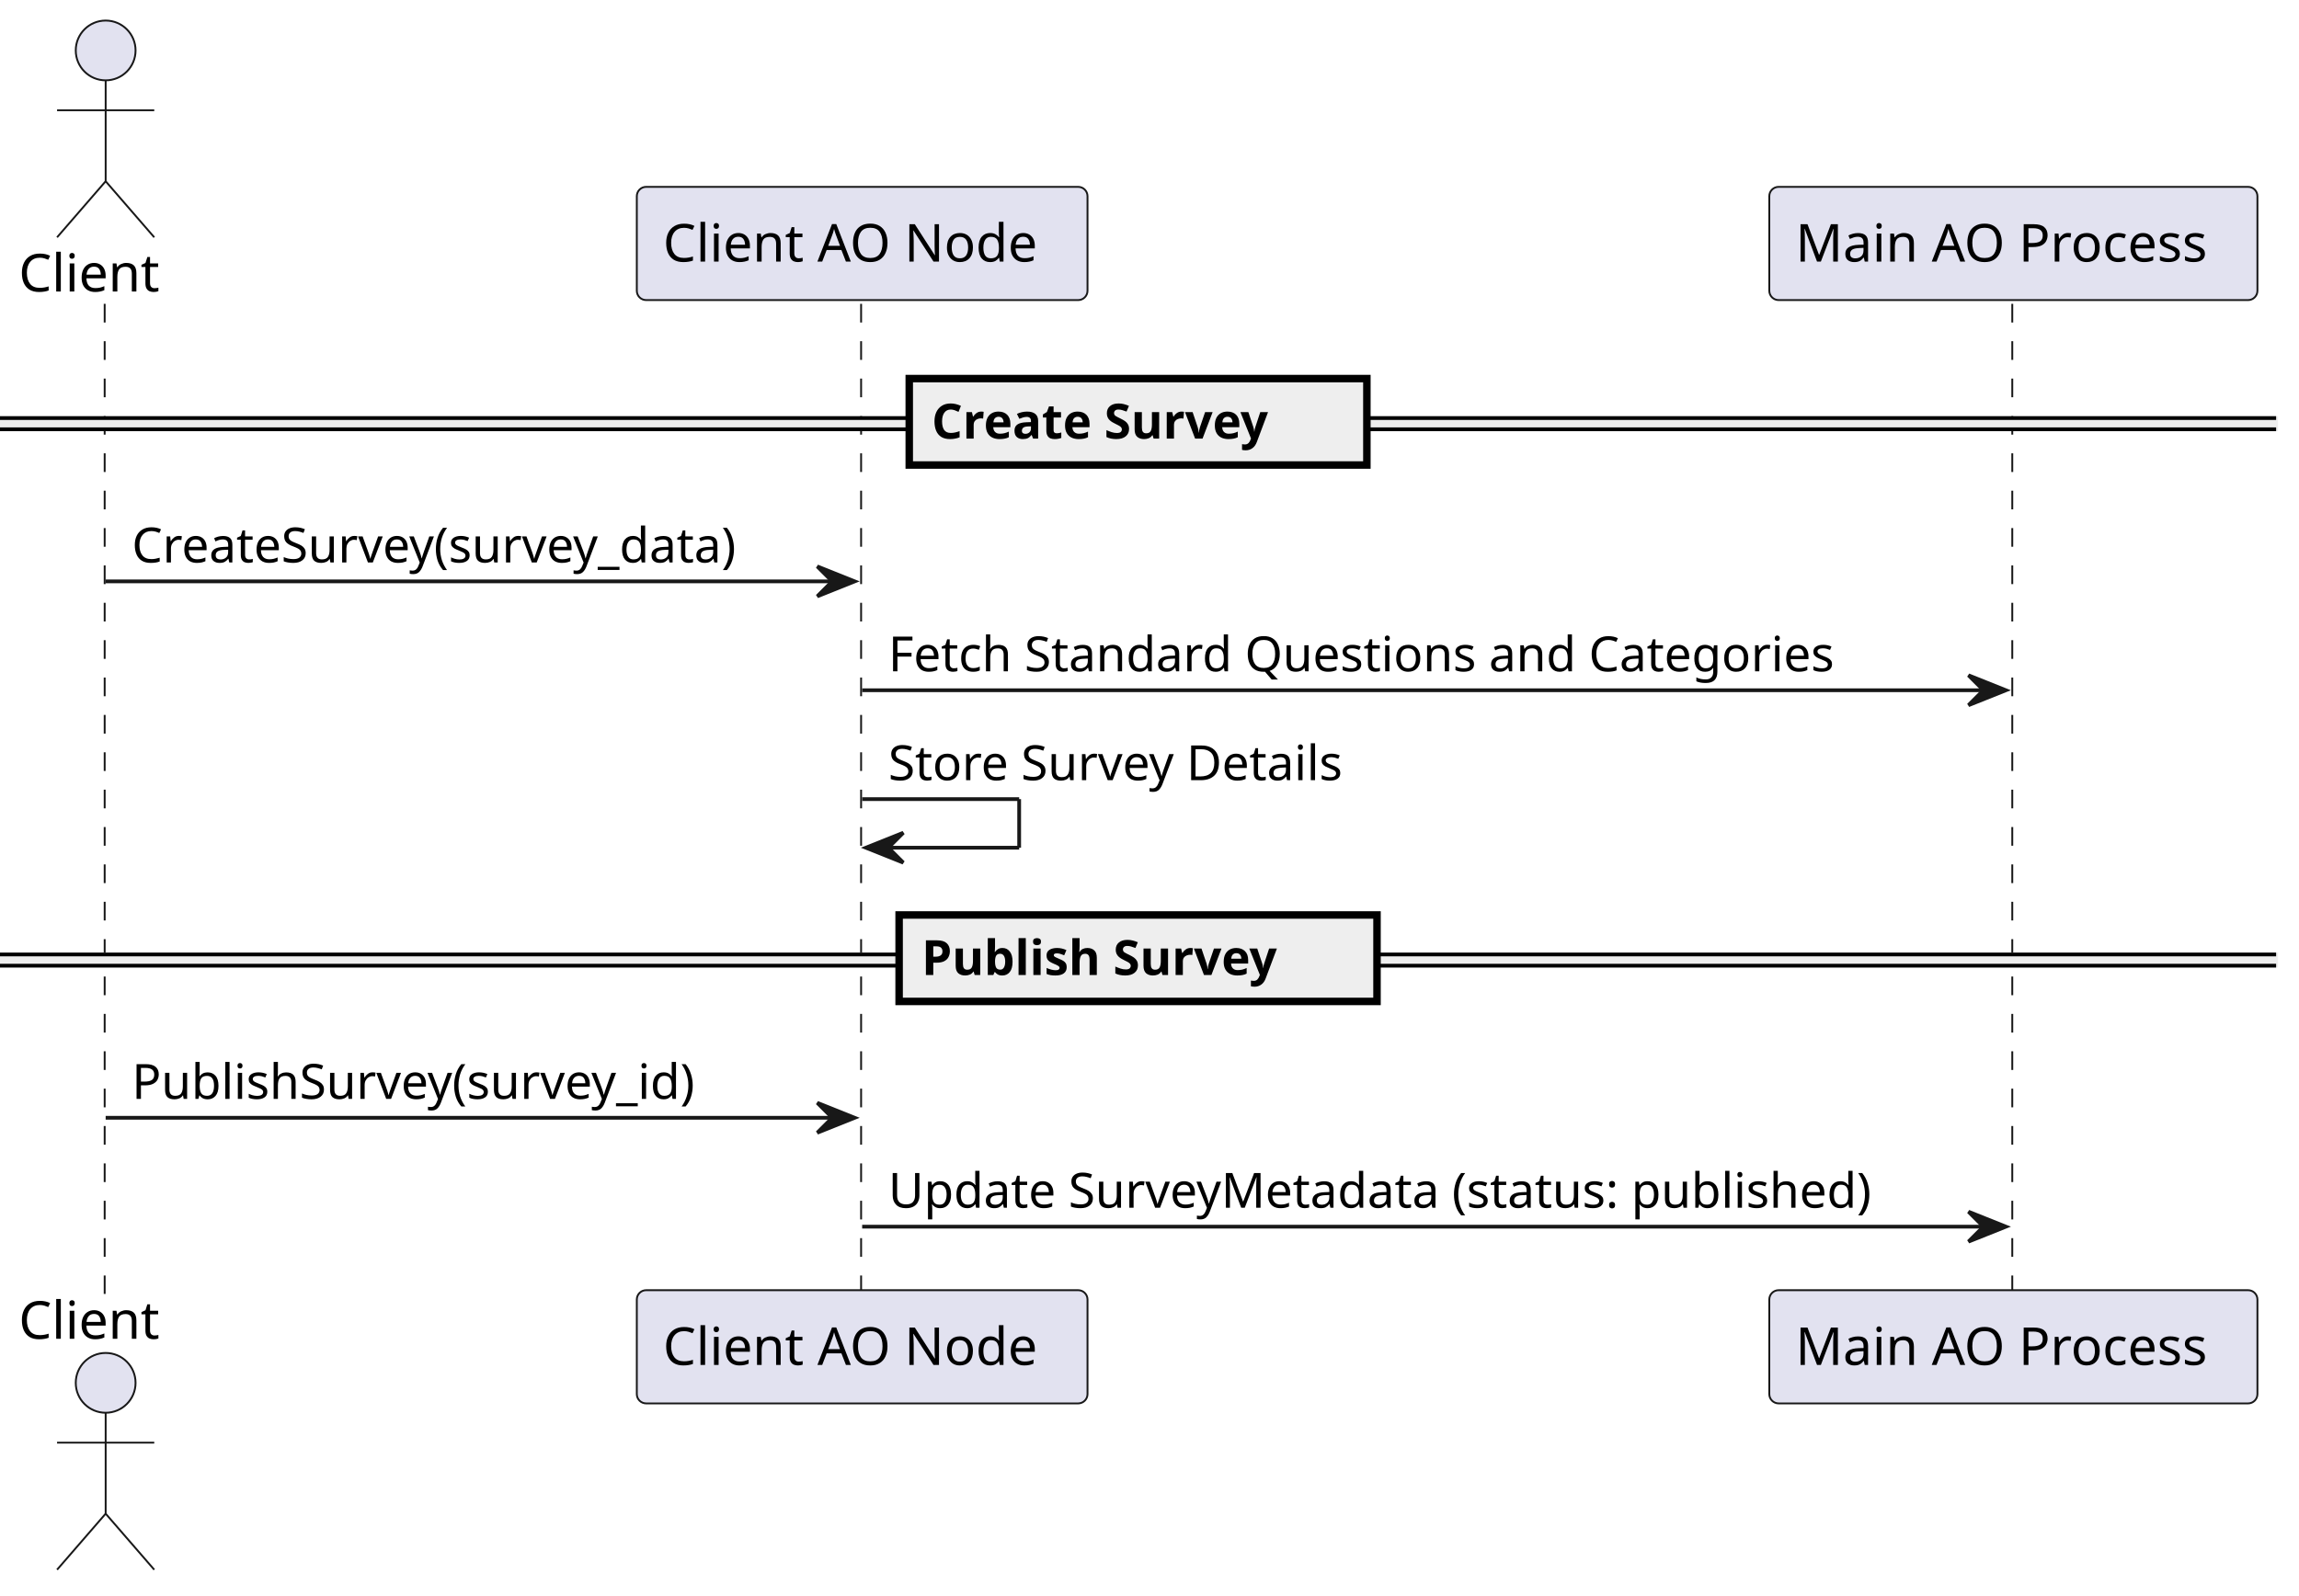
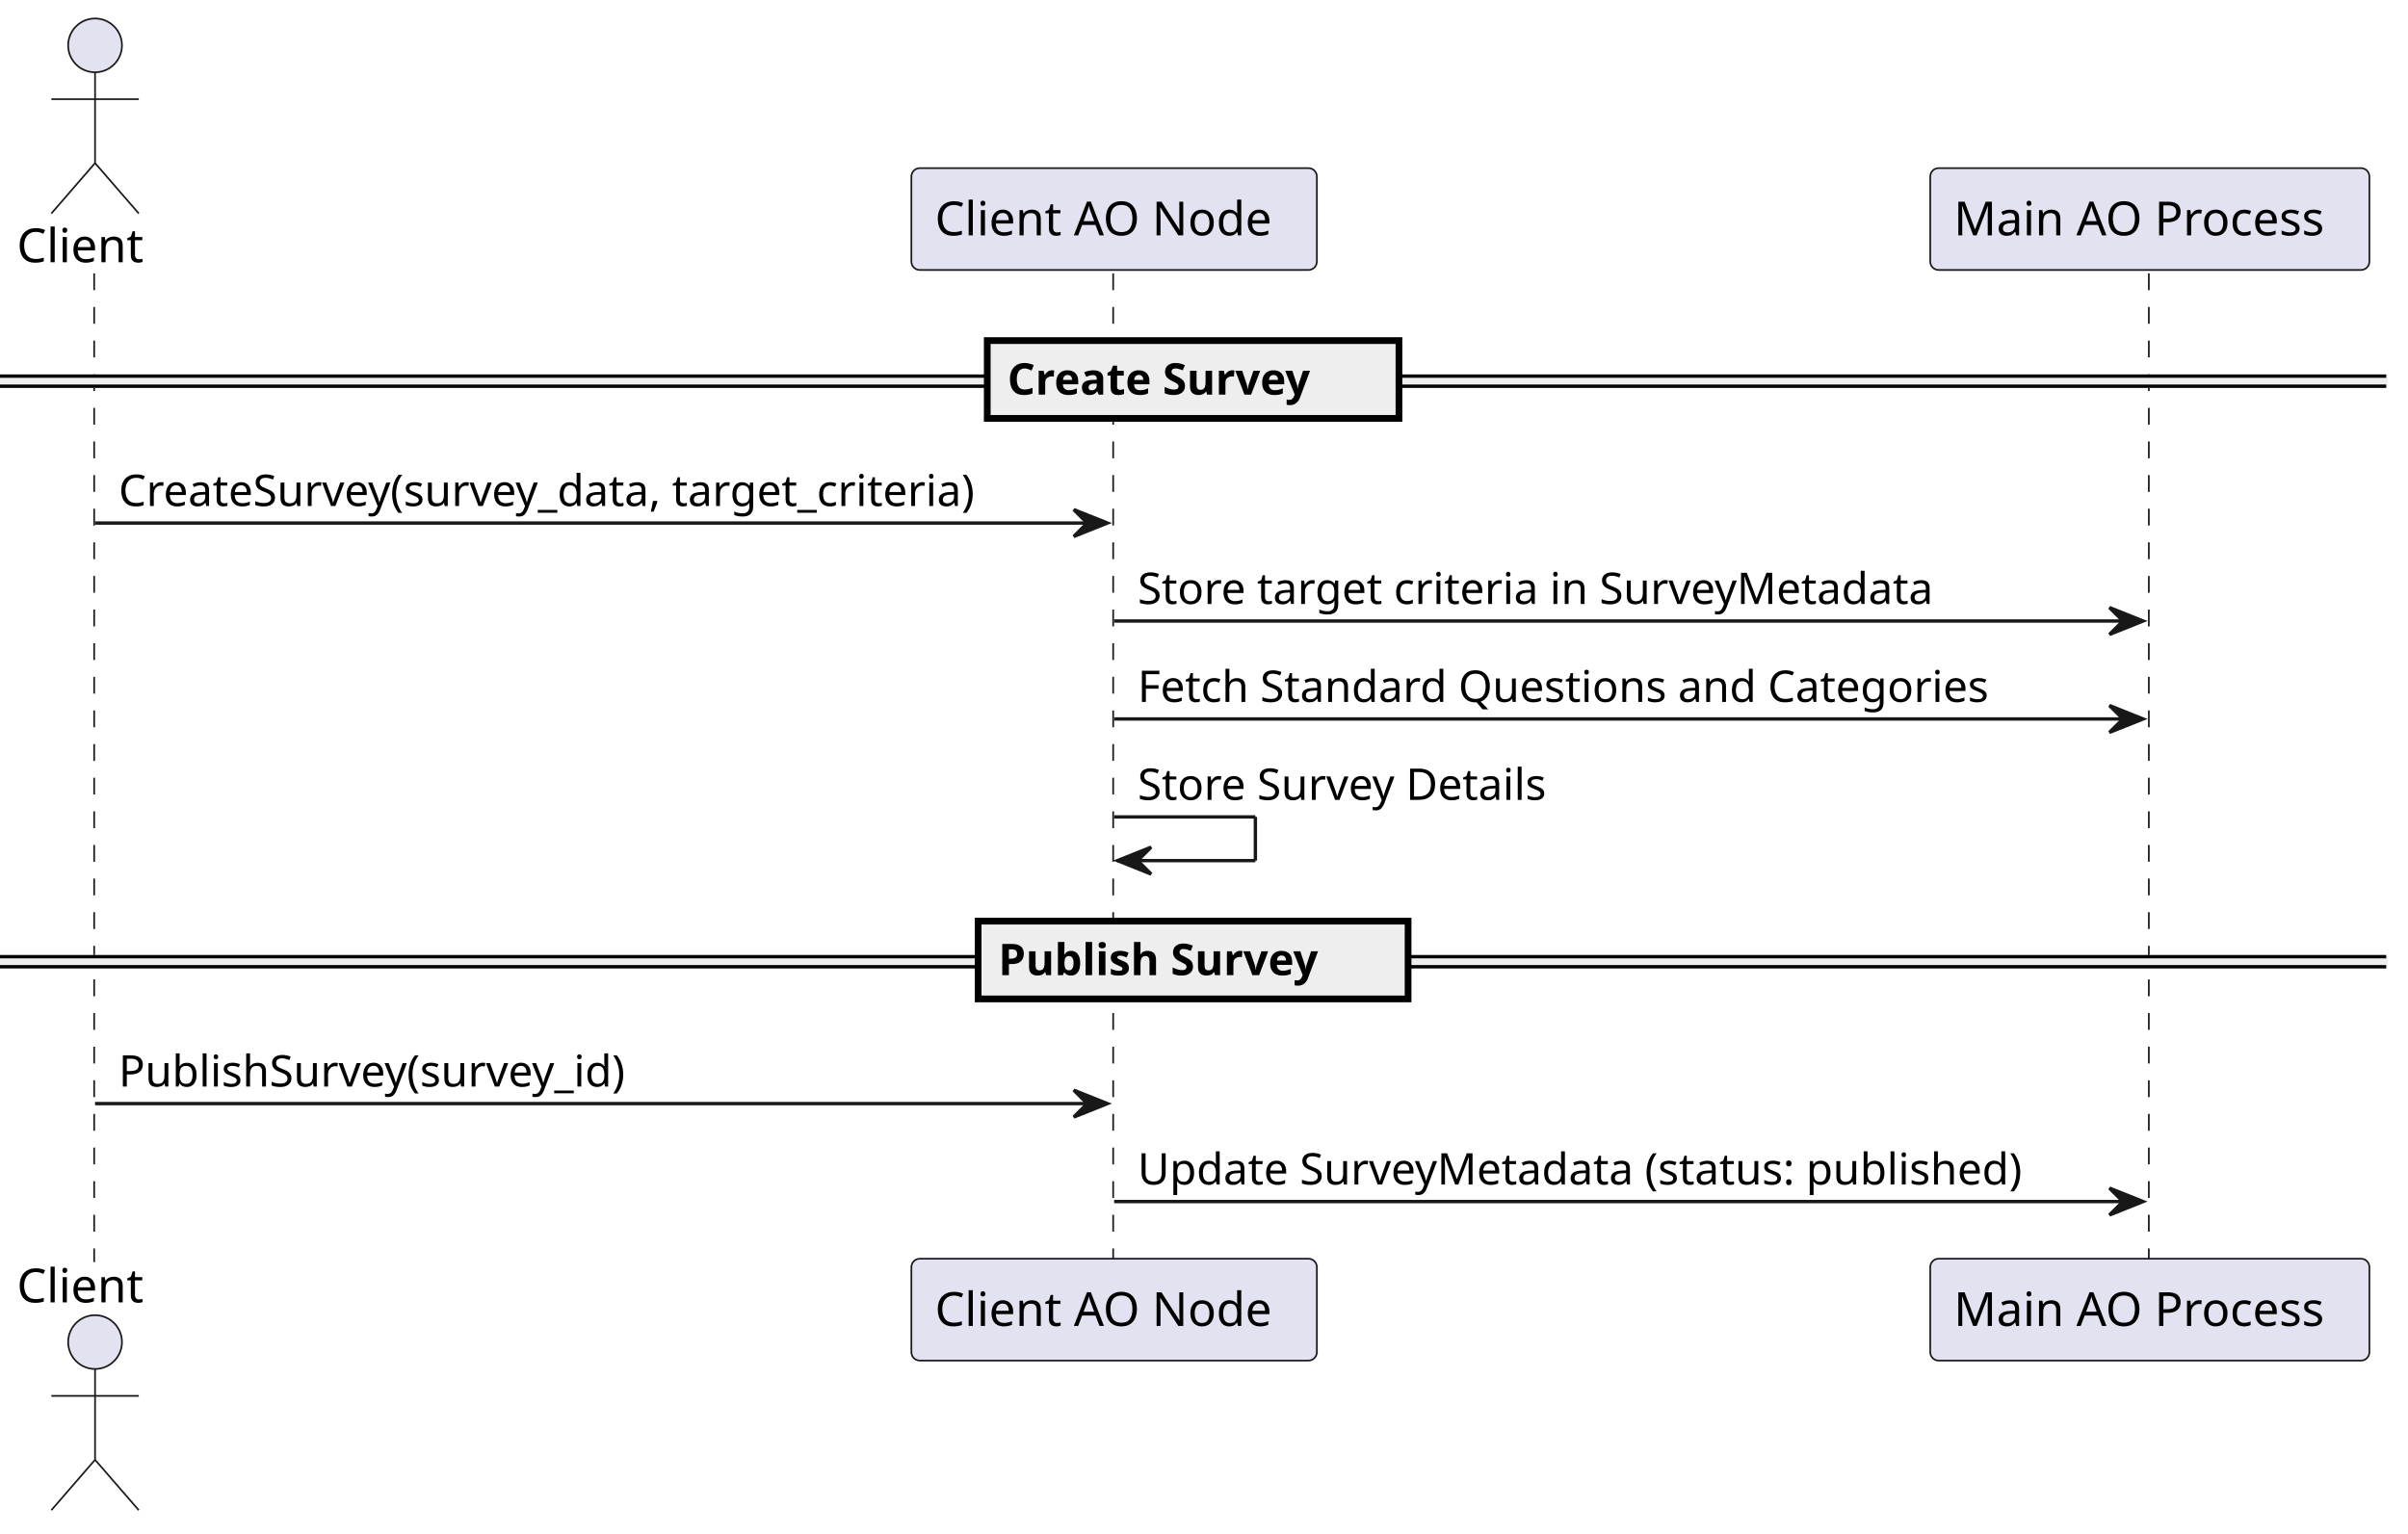
- <svg xmlns="http://www.w3.org/2000/svg" contentStyleType="text/css" height="427px" preserveAspectRatio="none" style="width:615px;height:427px;background:#FFFFFF;" version="1.1" viewBox="0 0 615 427" width="615px" zoomAndPan="magnify">
+ <svg xmlns="http://www.w3.org/2000/svg" contentStyleType="text/css" height="456px" preserveAspectRatio="none" style="width:716px;height:456px;background:#FFFFFF;" version="1.1" viewBox="0 0 716 456" width="716px" zoomAndPan="magnify">
  <defs />
  <g>
-     <line style="stroke:#181818;stroke-width:0.5;stroke-dasharray:5.0,5.0;" x1="28" x2="28" y1="81.297" y2="346.227" />
-     <line style="stroke:#181818;stroke-width:0.5;stroke-dasharray:5.0,5.0;" x1="230.352" x2="230.352" y1="81.297" y2="346.227" />
-     <line style="stroke:#181818;stroke-width:0.5;stroke-dasharray:5.0,5.0;" x1="538.3" x2="538.3" y1="81.297" y2="346.227" />
+     <line style="stroke:#181818;stroke-width:0.5;stroke-dasharray:5.0,5.0;" x1="28" x2="28" y1="81.297" y2="375.359" />
+     <line style="stroke:#181818;stroke-width:0.5;stroke-dasharray:5.0,5.0;" x1="330.994" x2="330.994" y1="81.297" y2="375.359" />
+     <line style="stroke:#181818;stroke-width:0.5;stroke-dasharray:5.0,5.0;" x1="638.942" x2="638.942" y1="81.297" y2="375.359" />
    <text fill="#000000" font-family="sans-serif" font-size="14" lengthAdjust="spacing" textLength="40.53" x="5" y="77.995">Client</text>
    <ellipse cx="28.265" cy="13.5" fill="#E2E2F0" rx="8" ry="8" style="stroke:#181818;stroke-width:0.5;" />
    <path d="M28.265,21.5 L28.265,48.5 M15.265,29.5 L41.265,29.5 M28.265,48.5 L15.265,63.5 M28.265,48.5 L41.265,63.5 " fill="none" style="stroke:#181818;stroke-width:0.5;" />
-     <text fill="#000000" font-family="sans-serif" font-size="14" lengthAdjust="spacing" textLength="40.53" x="5" y="358.222">Client</text>
-     <ellipse cx="28.265" cy="370.023" fill="#E2E2F0" rx="8" ry="8" style="stroke:#181818;stroke-width:0.5;" />
-     <path d="M28.265,378.023 L28.265,405.023 M15.265,386.023 L41.265,386.023 M28.265,405.023 L15.265,420.023 M28.265,405.023 L41.265,420.023 " fill="none" style="stroke:#181818;stroke-width:0.5;" />
-     <rect fill="#E2E2F0" height="30.297" rx="2.5" ry="2.5" style="stroke:#181818;stroke-width:0.5;" width="120.565" x="170.352" y="50" />
-     <text fill="#000000" font-family="sans-serif" font-size="14" lengthAdjust="spacing" textLength="106.565" x="177.352" y="69.995">Client AO Node</text>
-     <rect fill="#E2E2F0" height="30.297" rx="2.5" ry="2.5" style="stroke:#181818;stroke-width:0.5;" width="120.565" x="170.352" y="345.227" />
-     <text fill="#000000" font-family="sans-serif" font-size="14" lengthAdjust="spacing" textLength="106.565" x="177.352" y="365.222">Client AO Node</text>
-     <rect fill="#E2E2F0" height="30.297" rx="2.5" ry="2.5" style="stroke:#181818;stroke-width:0.5;" width="130.58" x="473.3" y="50" />
-     <text fill="#000000" font-family="sans-serif" font-size="14" lengthAdjust="spacing" textLength="116.58" x="480.3" y="69.995">Main AO Process</text>
-     <rect fill="#E2E2F0" height="30.297" rx="2.5" ry="2.5" style="stroke:#181818;stroke-width:0.5;" width="130.58" x="473.3" y="345.227" />
-     <text fill="#000000" font-family="sans-serif" font-size="14" lengthAdjust="spacing" textLength="116.58" x="480.3" y="365.222">Main AO Process</text>
-     <rect fill="#EEEEEE" height="3" style="stroke:#EEEEEE;stroke-width:1.0;" width="608.88" x="0" y="111.863" />
-     <line style="stroke:#000000;stroke-width:1.0;" x1="0" x2="608.88" y1="111.863" y2="111.863" />
-     <line style="stroke:#000000;stroke-width:1.0;" x1="0" x2="608.88" y1="114.863" y2="114.863" />
-     <rect fill="#EEEEEE" height="23.133" style="stroke:#000000;stroke-width:2.0;" width="122.418" x="243.231" y="101.297" />
-     <text fill="#000000" font-family="sans-serif" font-size="13" font-weight="bold" lengthAdjust="spacing" textLength="103.892" x="249.231" y="117.364">Create Survey</text>
-     <polygon fill="#181818" points="218.634,151.562,228.634,155.562,218.634,159.562,222.634,155.562" style="stroke:#181818;stroke-width:1.0;" />
-     <line style="stroke:#181818;stroke-width:1.0;" x1="28.265" x2="224.634" y1="155.562" y2="155.562" />
-     <text fill="#000000" font-family="sans-serif" font-size="13" lengthAdjust="spacing" textLength="178.369" x="35.265" y="150.497">CreateSurvey(survey_data)</text>
-     <polygon fill="#181818" points="526.59,180.695,536.59,184.695,526.59,188.695,530.59,184.695" style="stroke:#181818;stroke-width:1.0;" />
-     <line style="stroke:#181818;stroke-width:1.0;" x1="230.634" x2="532.59" y1="184.695" y2="184.695" />
-     <text fill="#000000" font-family="sans-serif" font-size="13" lengthAdjust="spacing" textLength="271.305" x="237.634" y="179.629">Fetch Standard Questions and Categories</text>
-     <line style="stroke:#181818;stroke-width:1.0;" x1="230.634" x2="272.634" y1="213.828" y2="213.828" />
-     <line style="stroke:#181818;stroke-width:1.0;" x1="272.634" x2="272.634" y1="213.828" y2="226.828" />
-     <line style="stroke:#181818;stroke-width:1.0;" x1="231.634" x2="272.634" y1="226.828" y2="226.828" />
-     <polygon fill="#181818" points="241.634,222.828,231.634,226.828,241.634,230.828,237.634,226.828" style="stroke:#181818;stroke-width:1.0;" />
-     <text fill="#000000" font-family="sans-serif" font-size="13" lengthAdjust="spacing" textLength="133.199" x="237.634" y="208.762">Store Survey Details</text>
-     <rect fill="#EEEEEE" height="3" style="stroke:#EEEEEE;stroke-width:1.0;" width="608.88" x="0" y="255.394" />
-     <line style="stroke:#000000;stroke-width:1.0;" x1="0" x2="608.88" y1="255.394" y2="255.394" />
-     <line style="stroke:#000000;stroke-width:1.0;" x1="0" x2="608.88" y1="258.394" y2="258.394" />
-     <rect fill="#EEEEEE" height="23.133" style="stroke:#000000;stroke-width:2.0;" width="127.839" x="240.521" y="244.828" />
-     <text fill="#000000" font-family="sans-serif" font-size="13" font-weight="bold" lengthAdjust="spacing" textLength="109.313" x="246.521" y="260.895">Publish Survey</text>
-     <polygon fill="#181818" points="218.634,295.094,228.634,299.094,218.634,303.094,222.634,299.094" style="stroke:#181818;stroke-width:1.0;" />
-     <line style="stroke:#181818;stroke-width:1.0;" x1="28.265" x2="224.634" y1="299.094" y2="299.094" />
-     <text fill="#000000" font-family="sans-serif" font-size="13" lengthAdjust="spacing" textLength="164.036" x="35.265" y="294.028">PublishSurvey(survey_id)</text>
-     <polygon fill="#181818" points="526.59,324.227,536.59,328.227,526.59,332.227,530.59,328.227" style="stroke:#181818;stroke-width:1.0;" />
-     <line style="stroke:#181818;stroke-width:1.0;" x1="230.634" x2="532.59" y1="328.227" y2="328.227" />
-     <text fill="#000000" font-family="sans-serif" font-size="13" lengthAdjust="spacing" textLength="283.956" x="237.634" y="323.161">Update SurveyMetadata (status: published)</text>
+     <text fill="#000000" font-family="sans-serif" font-size="14" lengthAdjust="spacing" textLength="40.53" x="5" y="387.354">Client</text>
+     <ellipse cx="28.265" cy="399.156" fill="#E2E2F0" rx="8" ry="8" style="stroke:#181818;stroke-width:0.5;" />
+     <path d="M28.265,407.156 L28.265,434.156 M15.265,415.156 L41.265,415.156 M28.265,434.156 L15.265,449.156 M28.265,434.156 L41.265,449.156 " fill="none" style="stroke:#181818;stroke-width:0.5;" />
+     <rect fill="#E2E2F0" height="30.297" rx="2.5" ry="2.5" style="stroke:#181818;stroke-width:0.5;" width="120.565" x="270.994" y="50" />
+     <text fill="#000000" font-family="sans-serif" font-size="14" lengthAdjust="spacing" textLength="106.565" x="277.994" y="69.995">Client AO Node</text>
+     <rect fill="#E2E2F0" height="30.297" rx="2.5" ry="2.5" style="stroke:#181818;stroke-width:0.5;" width="120.565" x="270.994" y="374.359" />
+     <text fill="#000000" font-family="sans-serif" font-size="14" lengthAdjust="spacing" textLength="106.565" x="277.994" y="394.354">Client AO Node</text>
+     <rect fill="#E2E2F0" height="30.297" rx="2.5" ry="2.5" style="stroke:#181818;stroke-width:0.5;" width="130.58" x="573.942" y="50" />
+     <text fill="#000000" font-family="sans-serif" font-size="14" lengthAdjust="spacing" textLength="116.58" x="580.942" y="69.995">Main AO Process</text>
+     <rect fill="#E2E2F0" height="30.297" rx="2.5" ry="2.5" style="stroke:#181818;stroke-width:0.5;" width="130.58" x="573.942" y="374.359" />
+     <text fill="#000000" font-family="sans-serif" font-size="14" lengthAdjust="spacing" textLength="116.58" x="580.942" y="394.354">Main AO Process</text>
+     <rect fill="#EEEEEE" height="3" style="stroke:#EEEEEE;stroke-width:1.0;" width="709.523" x="0" y="111.863" />
+     <line style="stroke:#000000;stroke-width:1.0;" x1="0" x2="709.523" y1="111.863" y2="111.863" />
+     <line style="stroke:#000000;stroke-width:1.0;" x1="0" x2="709.523" y1="114.863" y2="114.863" />
+     <rect fill="#EEEEEE" height="23.133" style="stroke:#000000;stroke-width:2.0;" width="122.418" x="293.552" y="101.297" />
+     <text fill="#000000" font-family="sans-serif" font-size="13" font-weight="bold" lengthAdjust="spacing" textLength="103.892" x="299.552" y="117.364">Create Survey</text>
+     <polygon fill="#181818" points="319.276,151.562,329.276,155.562,319.276,159.562,323.276,155.562" style="stroke:#181818;stroke-width:1.0;" />
+     <line style="stroke:#181818;stroke-width:1.0;" x1="28.265" x2="325.276" y1="155.562" y2="155.562" />
+     <text fill="#000000" font-family="sans-serif" font-size="13" lengthAdjust="spacing" textLength="279.011" x="35.265" y="150.497">CreateSurvey(survey_data, target_criteria)</text>
+     <polygon fill="#181818" points="627.232,180.695,637.232,184.695,627.232,188.695,631.232,184.695" style="stroke:#181818;stroke-width:1.0;" />
+     <line style="stroke:#181818;stroke-width:1.0;" x1="331.276" x2="633.232" y1="184.695" y2="184.695" />
+     <text fill="#000000" font-family="sans-serif" font-size="13" lengthAdjust="spacing" textLength="255.684" x="338.276" y="179.629">Store target criteria in SurveyMetadata</text>
+     <polygon fill="#181818" points="627.232,209.828,637.232,213.828,627.232,217.828,631.232,213.828" style="stroke:#181818;stroke-width:1.0;" />
+     <line style="stroke:#181818;stroke-width:1.0;" x1="331.276" x2="633.232" y1="213.828" y2="213.828" />
+     <text fill="#000000" font-family="sans-serif" font-size="13" lengthAdjust="spacing" textLength="271.305" x="338.276" y="208.762">Fetch Standard Questions and Categories</text>
+     <line style="stroke:#181818;stroke-width:1.0;" x1="331.276" x2="373.276" y1="242.961" y2="242.961" />
+     <line style="stroke:#181818;stroke-width:1.0;" x1="373.276" x2="373.276" y1="242.961" y2="255.961" />
+     <line style="stroke:#181818;stroke-width:1.0;" x1="332.276" x2="373.276" y1="255.961" y2="255.961" />
+     <polygon fill="#181818" points="342.276,251.961,332.276,255.961,342.276,259.961,338.276,255.961" style="stroke:#181818;stroke-width:1.0;" />
+     <text fill="#000000" font-family="sans-serif" font-size="13" lengthAdjust="spacing" textLength="133.199" x="338.276" y="237.895">Store Survey Details</text>
+     <rect fill="#EEEEEE" height="3" style="stroke:#EEEEEE;stroke-width:1.0;" width="709.523" x="0" y="284.527" />
+     <line style="stroke:#000000;stroke-width:1.0;" x1="0" x2="709.523" y1="284.527" y2="284.527" />
+     <line style="stroke:#000000;stroke-width:1.0;" x1="0" x2="709.523" y1="287.527" y2="287.527" />
+     <rect fill="#EEEEEE" height="23.133" style="stroke:#000000;stroke-width:2.0;" width="127.839" x="290.842" y="273.961" />
+     <text fill="#000000" font-family="sans-serif" font-size="13" font-weight="bold" lengthAdjust="spacing" textLength="109.313" x="296.842" y="290.028">Publish Survey</text>
+     <polygon fill="#181818" points="319.276,324.227,329.276,328.227,319.276,332.227,323.276,328.227" style="stroke:#181818;stroke-width:1.0;" />
+     <line style="stroke:#181818;stroke-width:1.0;" x1="28.265" x2="325.276" y1="328.227" y2="328.227" />
+     <text fill="#000000" font-family="sans-serif" font-size="13" lengthAdjust="spacing" textLength="164.036" x="35.265" y="323.161">PublishSurvey(survey_id)</text>
+     <polygon fill="#181818" points="627.232,353.359,637.232,357.359,627.232,361.359,631.232,357.359" style="stroke:#181818;stroke-width:1.0;" />
+     <line style="stroke:#181818;stroke-width:1.0;" x1="331.276" x2="633.232" y1="357.359" y2="357.359" />
+     <text fill="#000000" font-family="sans-serif" font-size="13" lengthAdjust="spacing" textLength="283.956" x="338.276" y="352.293">Update SurveyMetadata (status: published)</text>
  </g>
</svg>
